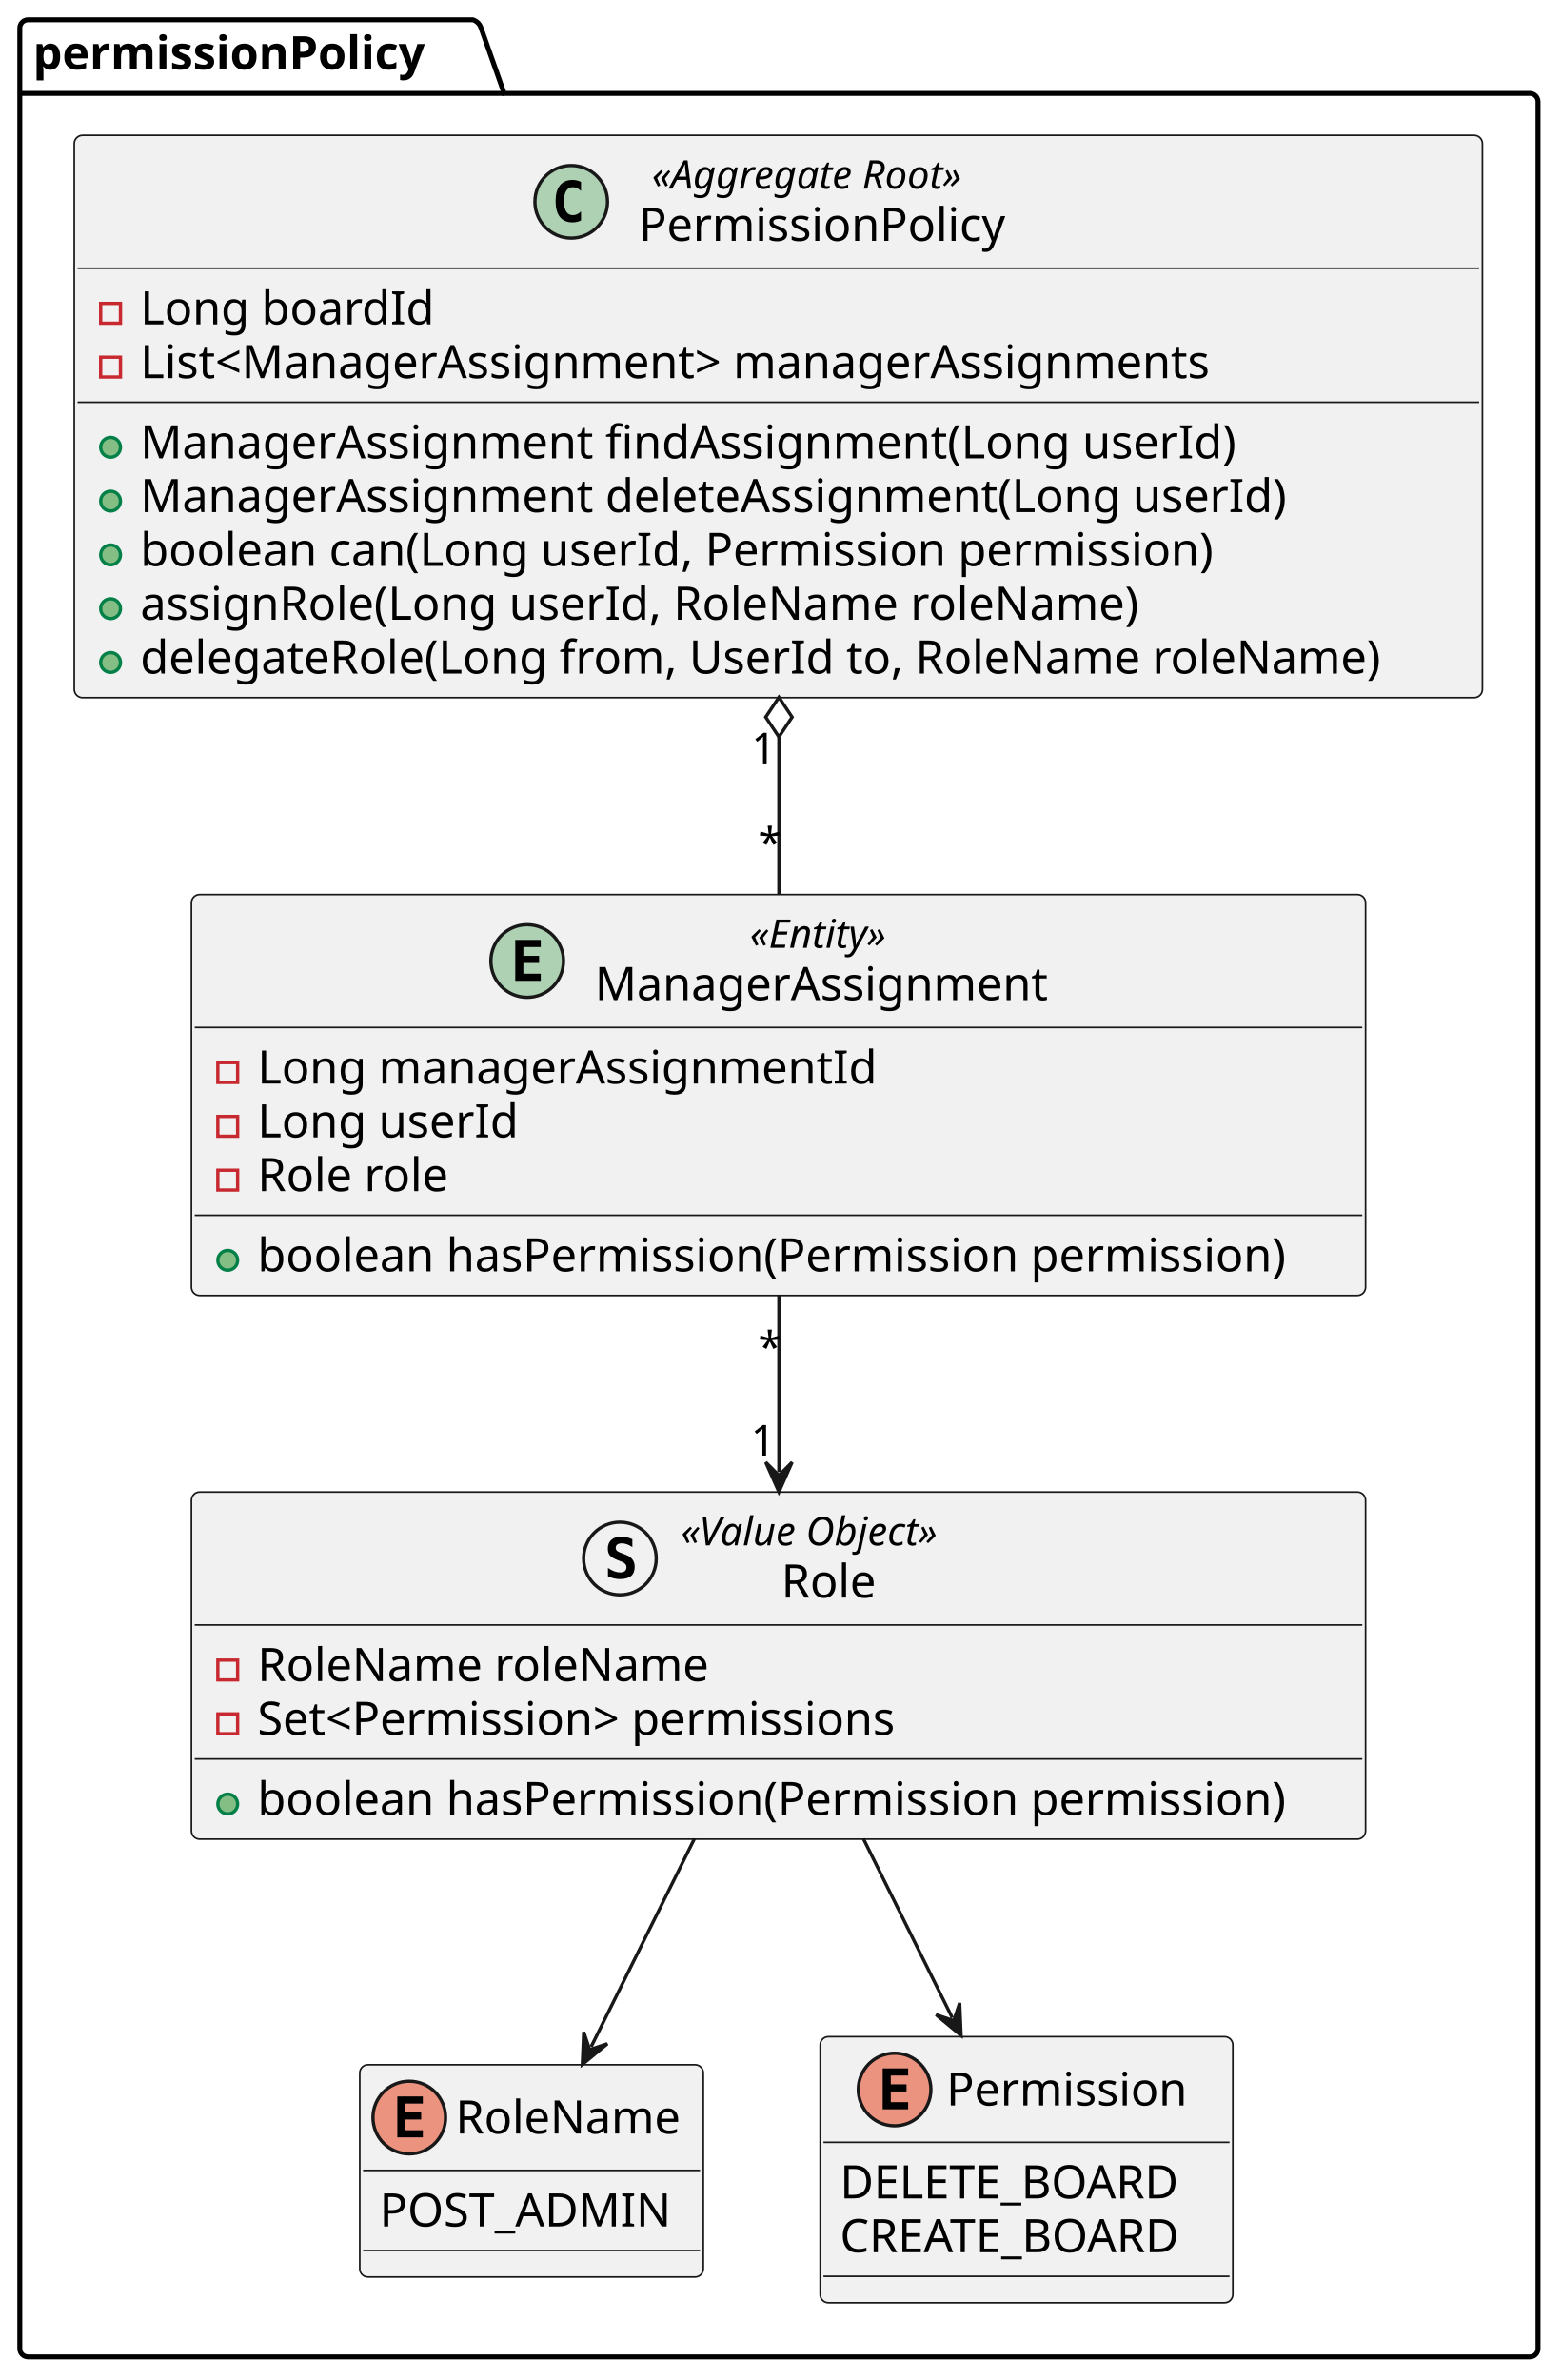
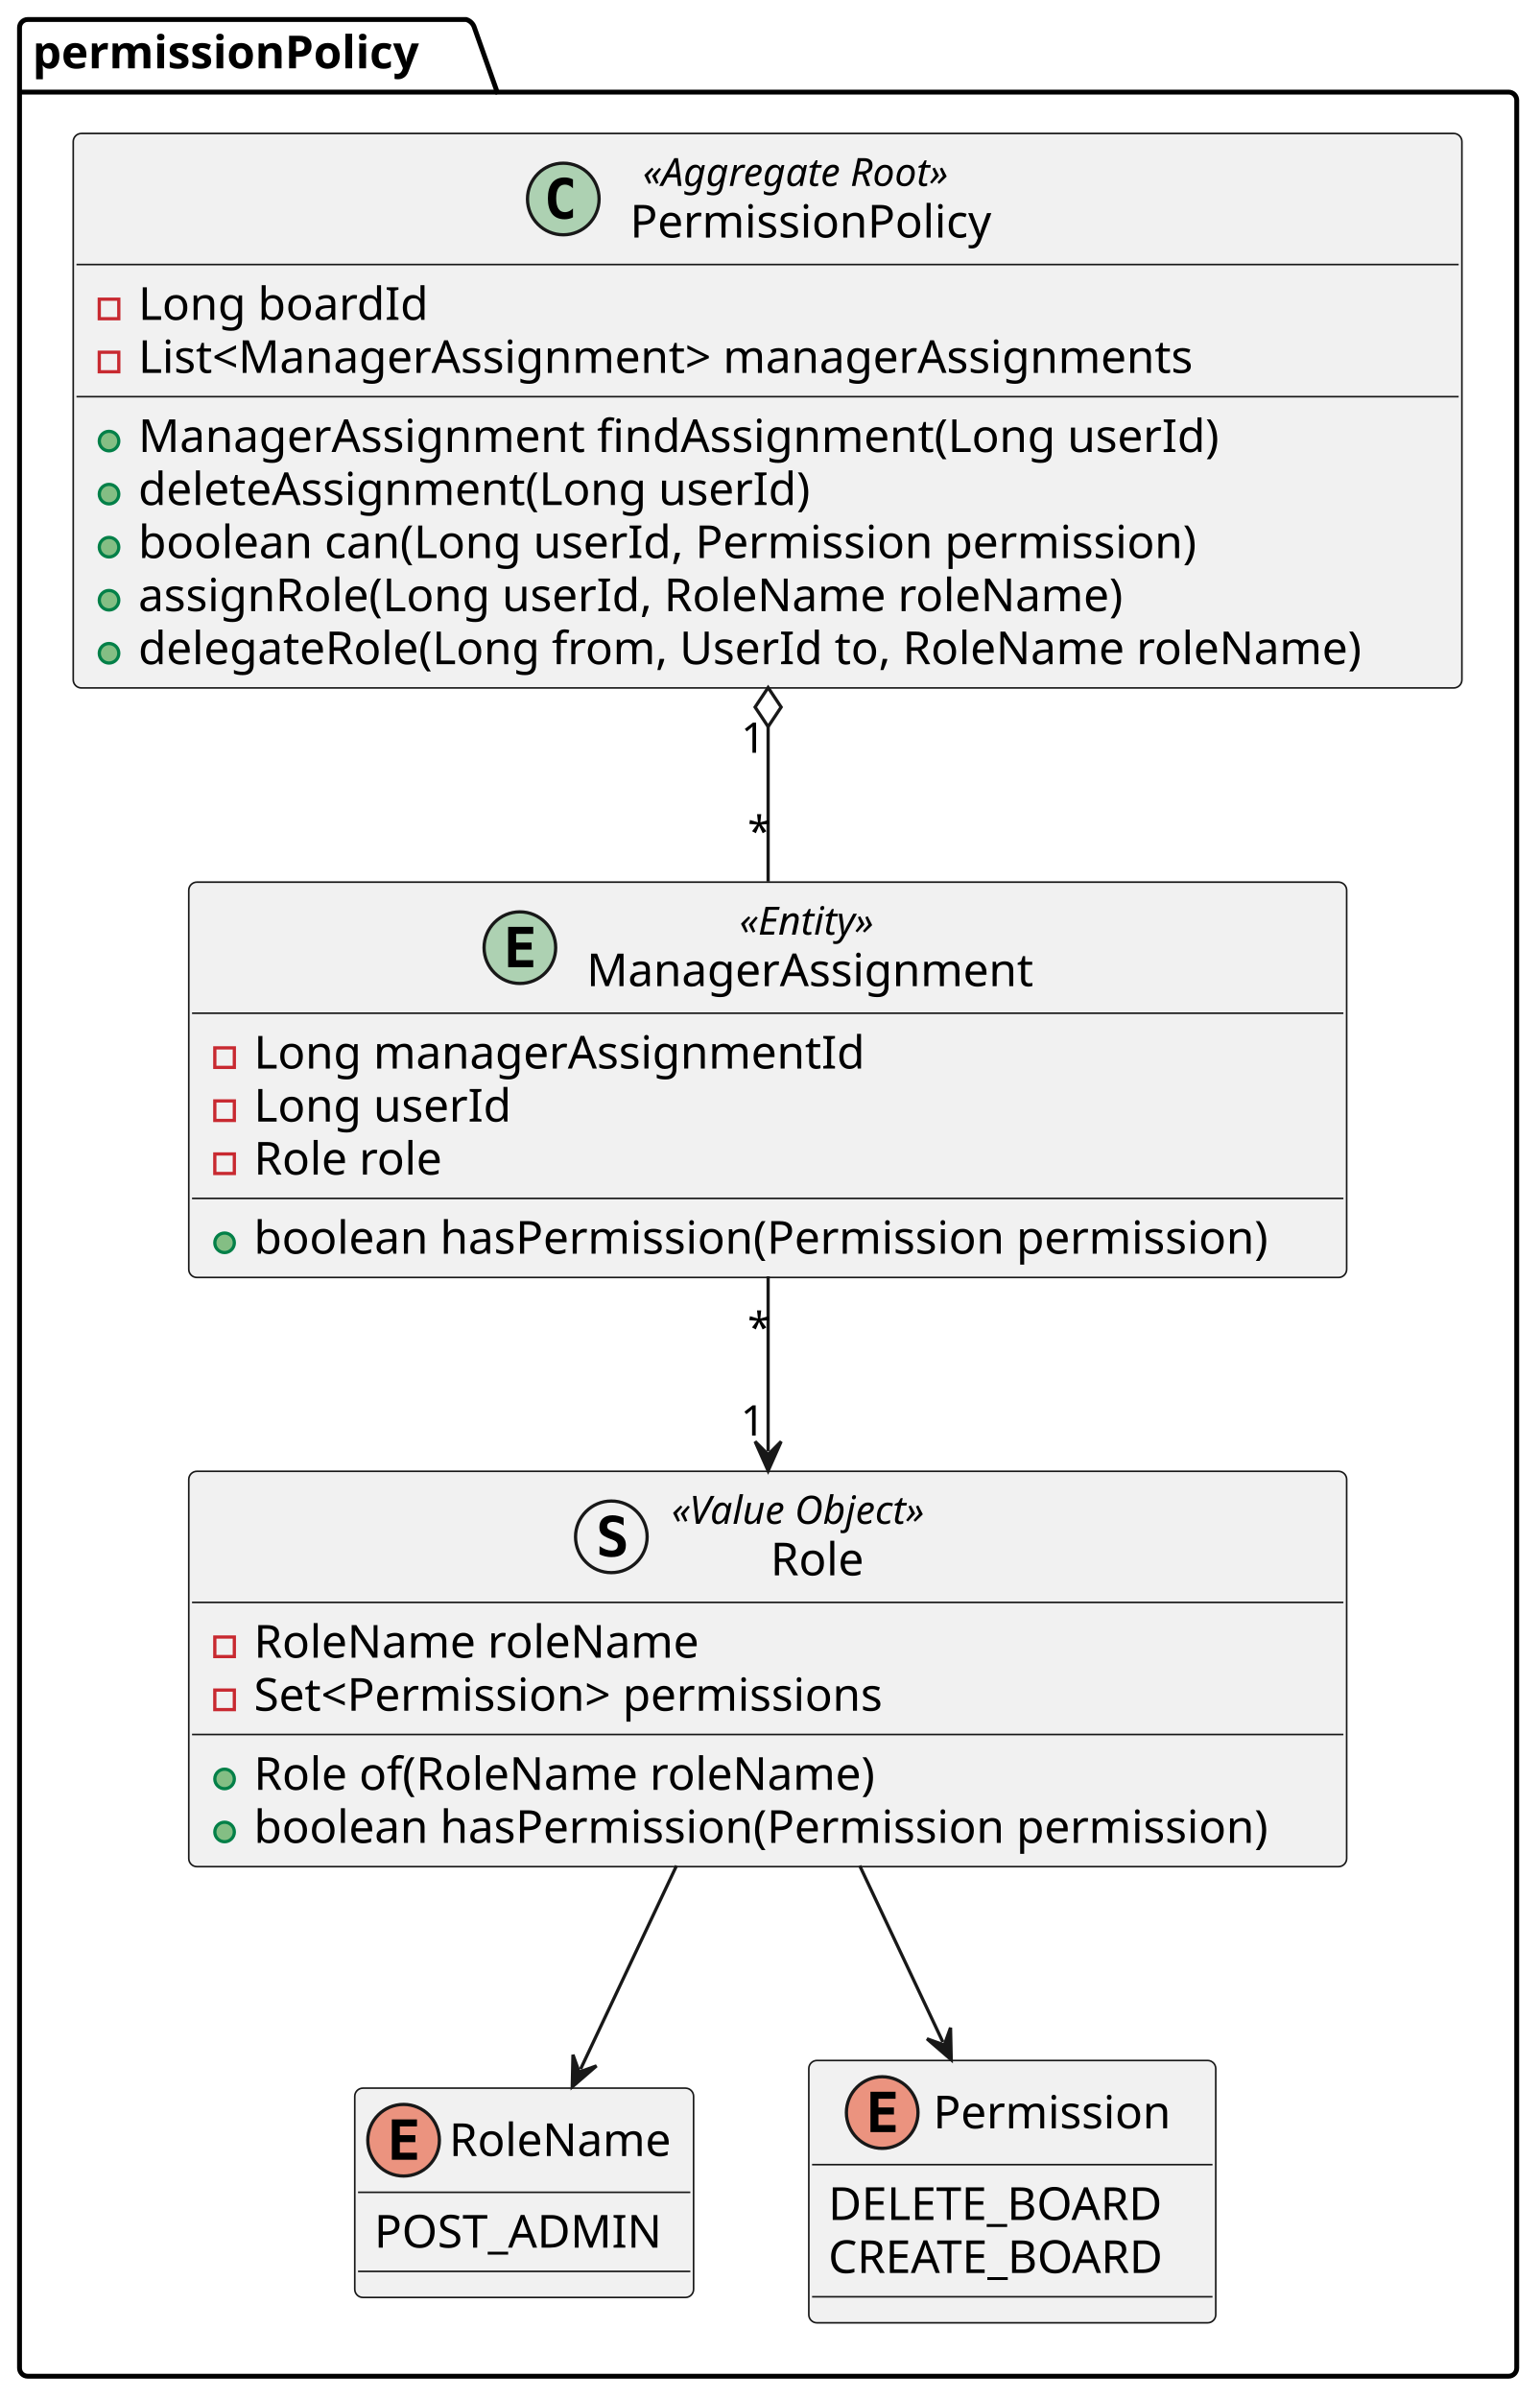
- <svg xmlns="http://www.w3.org/2000/svg" contentStyleType="text/css" data-diagram-type="CLASS" height="721px" preserveAspectRatio="none" style="width:473px;height:721px;background:#FFFFFF;" version="1.1" viewBox="0 0 473 721" width="473px" zoomAndPan="magnify">
+ <svg xmlns="http://www.w3.org/2000/svg" contentStyleType="text/css" data-diagram-type="CLASS" height="737px" preserveAspectRatio="none" style="width:473px;height:737px;background:#FFFFFF;" version="1.1" viewBox="0 0 473 737" width="473px" zoomAndPan="magnify">
  <defs />
  <g>
    <g class="cluster" data-entity="permissionPolicy" data-source-line="1" data-uid="ent0002" id="cluster_permissionPolicy">
-       <path d="M8.5,6 L143.259,6 A3.75,3.75 0 0 1 145.759,8.5 L152.759,28.297 L463.5,28.297 A2.5,2.5 0 0 1 466,30.797 L466,711.5 A2.5,2.5 0 0 1 463.5,714 L8.5,714 A2.5,2.5 0 0 1 6,711.5 L6,8.5 A2.5,2.5 0 0 1 8.5,6" fill="none" style="stroke:#000000;stroke-width:1.5;" />
+       <path d="M8.5,6 L143.259,6 A3.75,3.75 0 0 1 145.759,8.5 L152.759,28.297 L463.5,28.297 A2.5,2.5 0 0 1 466,30.797 L466,727.5 A2.5,2.5 0 0 1 463.5,730 L8.5,730 A2.5,2.5 0 0 1 6,727.5 L6,8.5 A2.5,2.5 0 0 1 8.5,6" fill="none" style="stroke:#000000;stroke-width:1.5;" />
      <line style="stroke:#000000;stroke-width:1.5;" x1="6" x2="152.759" y1="28.297" y2="28.297" />
      <text fill="#000000" font-family="sans-serif" font-size="14" font-weight="bold" lengthAdjust="spacing" textLength="133.759" x="10" y="20.995">permissionPolicy</text>
    </g>
    <g class="entity" data-entity="PermissionPolicy" data-source-line="2" data-uid="ent0003" id="entity_PermissionPolicy">
      <rect fill="#F1F1F1" height="170.344" rx="2.5" ry="2.5" style="stroke:#181818;stroke-width:0.5;" width="426.661" x="22.5" y="41" />
      <ellipse cx="173.068" cy="61.133" fill="#ADD1B2" rx="11" ry="11" style="stroke:#181818;stroke-width:1;" />
      <path d="M176.037,66.773 Q175.459,67.07 174.818,67.211 Q174.178,67.367 173.475,67.367 Q170.975,67.367 169.647,65.727 Q168.334,64.07 168.334,60.945 Q168.334,57.82 169.647,56.164 Q170.975,54.508 173.475,54.508 Q174.178,54.508 174.818,54.664 Q175.475,54.82 176.037,55.117 L176.037,57.836 Q175.412,57.258 174.818,56.992 Q174.225,56.711 173.6,56.711 Q172.256,56.711 171.568,57.789 Q170.881,58.852 170.881,60.945 Q170.881,63.039 171.568,64.117 Q172.256,65.18 173.6,65.18 Q174.225,65.18 174.818,64.914 Q175.412,64.633 176.037,64.055 L176.037,66.773 Z " fill="#000000" />
      <text fill="#000000" font-family="sans-serif" font-size="12" font-style="italic" lengthAdjust="spacing" textLength="109.172" x="197.495" y="57.139">«Aggregate Root»</text>
      <text fill="#000000" font-family="sans-serif" font-size="14" lengthAdjust="spacing" textLength="117.024" x="193.568" y="72.964">PermissionPolicy</text>
      <line style="stroke:#181818;stroke-width:0.5;" x1="23.5" x2="448.161" y1="81.266" y2="81.266" />
      <rect fill="none" height="6" style="stroke:#C82930;stroke-width:1;" width="6" x="30.5" y="91.914" />
      <text fill="#000000" font-family="sans-serif" font-size="14" lengthAdjust="spacing" textLength="92.265" x="42.5" y="98.261">Long boardId</text>
      <rect fill="none" height="6" style="stroke:#C82930;stroke-width:1;" width="6" x="30.5" y="108.211" />
      <text fill="#000000" font-family="sans-serif" font-size="14" lengthAdjust="spacing" textLength="348.824" x="42.5" y="114.558">List&lt;ManagerAssignment&gt; managerAssignments</text>
      <line style="stroke:#181818;stroke-width:0.5;" x1="23.5" x2="448.161" y1="121.859" y2="121.859" />
      <ellipse cx="33.5" cy="135.508" fill="#84BE84" rx="3" ry="3" style="stroke:#038048;stroke-width:1;" />
      <text fill="#000000" font-family="sans-serif" font-size="14" lengthAdjust="spacing" textLength="350.301" x="42.5" y="138.855">ManagerAssignment findAssignment(Long userId)</text>
      <ellipse cx="33.5" cy="151.805" fill="#84BE84" rx="3" ry="3" style="stroke:#038048;stroke-width:1;" />
-       <text fill="#000000" font-family="sans-serif" font-size="14" lengthAdjust="spacing" textLength="367.828" x="42.5" y="155.151">ManagerAssignment deleteAssignment(Long userId)</text>
+       <text fill="#000000" font-family="sans-serif" font-size="14" lengthAdjust="spacing" textLength="219.584" x="42.5" y="155.151">deleteAssignment(Long userId)</text>
      <ellipse cx="33.5" cy="168.102" fill="#84BE84" rx="3" ry="3" style="stroke:#038048;stroke-width:1;" />
      <text fill="#000000" font-family="sans-serif" font-size="14" lengthAdjust="spacing" textLength="344.928" x="42.5" y="171.448">boolean can(Long userId, Permission permission)</text>
      <ellipse cx="33.5" cy="184.398" fill="#84BE84" rx="3" ry="3" style="stroke:#038048;stroke-width:1;" />
      <text fill="#000000" font-family="sans-serif" font-size="14" lengthAdjust="spacing" textLength="322.239" x="42.5" y="187.745">assignRole(Long userId, RoleName roleName)</text>
      <ellipse cx="33.5" cy="200.695" fill="#84BE84" rx="3" ry="3" style="stroke:#038048;stroke-width:1;" />
      <text fill="#000000" font-family="sans-serif" font-size="14" lengthAdjust="spacing" textLength="400.661" x="42.5" y="204.042">delegateRole(Long from, UserId to, RoleName roleName)</text>
    </g>
    <g class="entity" data-entity="ManagerAssignment" data-source-line="12" data-uid="ent0004" id="entity_ManagerAssignment">
      <rect fill="#F1F1F1" height="121.453" rx="2.5" ry="2.5" style="stroke:#181818;stroke-width:0.5;" width="355.752" x="58" y="271" />
      <ellipse cx="159.729" cy="291.133" fill="#ADD1B2" rx="11" ry="11" style="stroke:#181818;stroke-width:1;" />
      <path d="M163.838,297.133 L156.12,297.133 L156.12,284.742 L163.838,284.742 L163.838,286.898 L158.573,286.898 L158.573,289.57 L163.338,289.57 L163.338,291.727 L158.573,291.727 L158.573,294.977 L163.838,294.977 L163.838,297.133 Z " fill="#000000" />
      <text fill="#000000" font-family="sans-serif" font-size="12" font-style="italic" lengthAdjust="spacing" textLength="49.846" x="227.203" y="287.139">«Entity»</text>
      <text fill="#000000" font-family="sans-serif" font-size="14" lengthAdjust="spacing" textLength="143.794" x="180.229" y="302.964">ManagerAssignment</text>
      <line style="stroke:#181818;stroke-width:0.5;" x1="59" x2="412.752" y1="311.266" y2="311.266" />
      <rect fill="none" height="6" style="stroke:#C82930;stroke-width:1;" width="6" x="66" y="321.914" />
      <text fill="#000000" font-family="sans-serif" font-size="14" lengthAdjust="spacing" textLength="196.943" x="78" y="328.261">Long managerAssignmentId</text>
      <rect fill="none" height="6" style="stroke:#C82930;stroke-width:1;" width="6" x="66" y="338.211" />
      <text fill="#000000" font-family="sans-serif" font-size="14" lengthAdjust="spacing" textLength="82.127" x="78" y="344.558">Long userId</text>
      <rect fill="none" height="6" style="stroke:#C82930;stroke-width:1;" width="6" x="66" y="354.508" />
      <text fill="#000000" font-family="sans-serif" font-size="14" lengthAdjust="spacing" textLength="62.07" x="78" y="360.854">Role role</text>
      <line style="stroke:#181818;stroke-width:0.5;" x1="59" x2="412.752" y1="368.156" y2="368.156" />
      <ellipse cx="69" cy="381.805" fill="#84BE84" rx="3" ry="3" style="stroke:#038048;stroke-width:1;" />
      <text fill="#000000" font-family="sans-serif" font-size="14" lengthAdjust="spacing" textLength="329.752" x="78" y="385.151">boolean hasPermission(Permission permission)</text>
    </g>
    <g class="entity" data-entity="Role" data-source-line="19" data-uid="ent0005" id="entity_Role">
-       <rect fill="#F1F1F1" height="105.156" rx="2.5" ry="2.5" style="stroke:#181818;stroke-width:0.5;" width="355.752" x="58" y="452" />
+       <rect fill="#F1F1F1" height="121.453" rx="2.5" ry="2.5" style="stroke:#181818;stroke-width:0.5;" width="355.752" x="58" y="452" />
      <ellipse cx="187.829" cy="472.133" fill="#F1F1F1" rx="11" ry="11" style="stroke:#181818;stroke-width:1;" />
      <path d="M187.314,472.695 Q185.454,471.992 184.798,471.227 Q184.157,470.445 184.157,469.133 Q184.157,467.445 185.235,466.477 Q186.314,465.508 188.189,465.508 Q189.048,465.508 189.892,465.711 Q190.751,465.898 191.595,466.289 L191.595,468.68 Q190.814,468.117 189.985,467.836 Q189.173,467.539 188.376,467.539 Q187.501,467.539 187.017,467.898 Q186.548,468.258 186.548,468.914 Q186.548,469.43 186.892,469.773 Q187.235,470.102 188.329,470.508 L189.392,470.914 Q190.876,471.461 191.579,472.367 Q192.298,473.273 192.298,474.648 Q192.298,476.523 191.189,477.445 Q190.079,478.367 187.829,478.367 Q186.907,478.367 185.985,478.148 Q185.064,477.93 184.204,477.508 L184.204,474.977 Q185.173,475.664 186.095,476.008 Q187.017,476.352 187.907,476.352 Q188.814,476.352 189.314,475.945 Q189.814,475.523 189.814,474.789 Q189.814,474.227 189.47,473.82 Q189.142,473.398 188.517,473.148 L187.314,472.695 Z " fill="#000000" />
      <text fill="#000000" font-family="sans-serif" font-size="12" font-style="italic" lengthAdjust="spacing" textLength="91.594" x="206.329" y="468.139">«Value Object»</text>
      <text fill="#000000" font-family="sans-serif" font-size="14" lengthAdjust="spacing" textLength="30.796" x="236.728" y="483.964">Role</text>
      <line style="stroke:#181818;stroke-width:0.5;" x1="59" x2="412.752" y1="492.266" y2="492.266" />
      <rect fill="none" height="6" style="stroke:#C82930;stroke-width:1;" width="6" x="66" y="502.914" />
      <text fill="#000000" font-family="sans-serif" font-size="14" lengthAdjust="spacing" textLength="144.676" x="78" y="509.261">RoleName roleName</text>
      <rect fill="none" height="6" style="stroke:#C82930;stroke-width:1;" width="6" x="66" y="519.211" />
      <text fill="#000000" font-family="sans-serif" font-size="14" lengthAdjust="spacing" textLength="211.148" x="78" y="525.558">Set&lt;Permission&gt; permissions</text>
      <line style="stroke:#181818;stroke-width:0.5;" x1="59" x2="412.752" y1="532.859" y2="532.859" />
      <ellipse cx="69" cy="546.508" fill="#84BE84" rx="3" ry="3" style="stroke:#038048;stroke-width:1;" />
-       <text fill="#000000" font-family="sans-serif" font-size="14" lengthAdjust="spacing" textLength="329.752" x="78" y="549.855">boolean hasPermission(Permission permission)</text>
+       <text fill="#000000" font-family="sans-serif" font-size="14" lengthAdjust="spacing" textLength="204.34" x="78" y="549.855">Role of(RoleName roleName)</text>
+       <ellipse cx="69" cy="562.805" fill="#84BE84" rx="3" ry="3" style="stroke:#038048;stroke-width:1;" />
+       <text fill="#000000" font-family="sans-serif" font-size="14" lengthAdjust="spacing" textLength="329.752" x="78" y="566.151">boolean hasPermission(Permission permission)</text>
    </g>
-     <g class="entity" data-entity="RoleName" data-source-line="25" data-uid="ent0006" id="entity_RoleName">
-       <rect fill="#F1F1F1" height="64.297" rx="2.5" ry="2.5" style="stroke:#181818;stroke-width:0.5;" width="104.099" x="109" y="625.5" />
-       <ellipse cx="124" cy="641.5" fill="#EB937F" rx="11" ry="11" style="stroke:#181818;stroke-width:1;" />
-       <path d="M128.109,647.5 L120.391,647.5 L120.391,635.109 L128.109,635.109 L128.109,637.266 L122.844,637.266 L122.844,639.938 L127.609,639.938 L127.609,642.094 L122.844,642.094 L122.844,645.344 L128.109,645.344 L128.109,647.5 Z " fill="#000000" />
-       <text fill="#000000" font-family="sans-serif" font-size="14" lengthAdjust="spacing" textLength="72.099" x="138" y="646.347">RoleName</text>
-       <line style="stroke:#181818;stroke-width:0.5;" x1="110" x2="212.099" y1="657.5" y2="657.5" />
-       <text fill="#000000" font-family="sans-serif" font-size="14" lengthAdjust="spacing" textLength="90.939" x="115" y="674.495">POST_ADMIN</text>
-       <line style="stroke:#181818;stroke-width:0.5;" x1="110" x2="212.099" y1="681.797" y2="681.797" />
+     <g class="entity" data-entity="RoleName" data-source-line="26" data-uid="ent0006" id="entity_RoleName">
+       <rect fill="#F1F1F1" height="64.297" rx="2.5" ry="2.5" style="stroke:#181818;stroke-width:0.5;" width="104.099" x="109" y="641.5" />
+       <ellipse cx="124" cy="657.5" fill="#EB937F" rx="11" ry="11" style="stroke:#181818;stroke-width:1;" />
+       <path d="M128.109,663.5 L120.391,663.5 L120.391,651.109 L128.109,651.109 L128.109,653.266 L122.844,653.266 L122.844,655.938 L127.609,655.938 L127.609,658.094 L122.844,658.094 L122.844,661.344 L128.109,661.344 L128.109,663.5 Z " fill="#000000" />
+       <text fill="#000000" font-family="sans-serif" font-size="14" lengthAdjust="spacing" textLength="72.099" x="138" y="662.347">RoleName</text>
+       <line style="stroke:#181818;stroke-width:0.5;" x1="110" x2="212.099" y1="673.5" y2="673.5" />
+       <text fill="#000000" font-family="sans-serif" font-size="14" lengthAdjust="spacing" textLength="90.939" x="115" y="690.495">POST_ADMIN</text>
+       <line style="stroke:#181818;stroke-width:0.5;" x1="110" x2="212.099" y1="697.797" y2="697.797" />
    </g>
-     <g class="entity" data-entity="Permission" data-source-line="29" data-uid="ent0007" id="entity_Permission">
-       <rect fill="#F1F1F1" height="80.594" rx="2.5" ry="2.5" style="stroke:#181818;stroke-width:0.5;" width="125.032" x="248.5" y="617" />
-       <ellipse cx="271.05" cy="633" fill="#EB937F" rx="11" ry="11" style="stroke:#181818;stroke-width:1;" />
-       <path d="M275.159,639 L267.44,639 L267.44,626.609 L275.159,626.609 L275.159,628.766 L269.894,628.766 L269.894,631.438 L274.659,631.438 L274.659,633.594 L269.894,633.594 L269.894,636.844 L275.159,636.844 L275.159,639 Z " fill="#000000" />
-       <text fill="#000000" font-family="sans-serif" font-size="14" lengthAdjust="spacing" textLength="76.255" x="286.728" y="637.847">Permission</text>
-       <line style="stroke:#181818;stroke-width:0.5;" x1="249.5" x2="372.532" y1="649" y2="649" />
-       <text fill="#000000" font-family="sans-serif" font-size="14" lengthAdjust="spacing" textLength="111.378" x="254.5" y="665.995">DELETE_BOARD</text>
-       <text fill="#000000" font-family="sans-serif" font-size="14" lengthAdjust="spacing" textLength="113.032" x="254.5" y="682.292">CREATE_BOARD</text>
-       <line style="stroke:#181818;stroke-width:0.5;" x1="249.5" x2="372.532" y1="689.594" y2="689.594" />
+     <g class="entity" data-entity="Permission" data-source-line="30" data-uid="ent0007" id="entity_Permission">
+       <rect fill="#F1F1F1" height="80.594" rx="2.5" ry="2.5" style="stroke:#181818;stroke-width:0.5;" width="125.032" x="248.5" y="633" />
+       <ellipse cx="271.05" cy="649" fill="#EB937F" rx="11" ry="11" style="stroke:#181818;stroke-width:1;" />
+       <path d="M275.159,655 L267.44,655 L267.44,642.609 L275.159,642.609 L275.159,644.766 L269.894,644.766 L269.894,647.438 L274.659,647.438 L274.659,649.594 L269.894,649.594 L269.894,652.844 L275.159,652.844 L275.159,655 Z " fill="#000000" />
+       <text fill="#000000" font-family="sans-serif" font-size="14" lengthAdjust="spacing" textLength="76.255" x="286.728" y="653.847">Permission</text>
+       <line style="stroke:#181818;stroke-width:0.5;" x1="249.5" x2="372.532" y1="665" y2="665" />
+       <text fill="#000000" font-family="sans-serif" font-size="14" lengthAdjust="spacing" textLength="111.378" x="254.5" y="681.995">DELETE_BOARD</text>
+       <text fill="#000000" font-family="sans-serif" font-size="14" lengthAdjust="spacing" textLength="113.032" x="254.5" y="698.292">CREATE_BOARD</text>
+       <line style="stroke:#181818;stroke-width:0.5;" x1="249.5" x2="372.532" y1="705.594" y2="705.594" />
    </g>
-     <g class="link" data-entity-1="PermissionPolicy" data-entity-2="ManagerAssignment" data-source-line="34" data-uid="lnk8" id="link_PermissionPolicy_ManagerAssignment">
-       <path codeLine="34" d="M236,223.24 C236,243.25 236,252.19 236,270.84" fill="none" id="PermissionPolicy-backto-ManagerAssignment" style="stroke:#181818;stroke-width:1;" />
+     <g class="link" data-entity-1="PermissionPolicy" data-entity-2="ManagerAssignment" data-source-line="35" data-uid="lnk8" id="link_PermissionPolicy_ManagerAssignment">
+       <path codeLine="35" d="M236,223.24 C236,243.25 236,252.19 236,270.84" fill="none" id="PermissionPolicy-backto-ManagerAssignment" style="stroke:#181818;stroke-width:1;" />
      <polygon fill="none" points="236,211.24,232,217.24,236,223.24,240,217.24,236,211.24" style="stroke:#181818;stroke-width:1;" />
      <text fill="#000000" font-family="sans-serif" font-size="13" lengthAdjust="spacing" textLength="8.271" x="227.683" y="231.268">1</text>
      <text fill="#000000" font-family="sans-serif" font-size="13" lengthAdjust="spacing" textLength="6.5" x="229.696" y="260.007">*</text>
    </g>
-     <g class="link" data-entity-1="ManagerAssignment" data-entity-2="Role" data-source-line="35" data-uid="lnk9" id="link_ManagerAssignment_Role">
-       <path codeLine="35" d="M236,392.31 C236,411.76 236,427.17 236,445.97" fill="none" id="ManagerAssignment-to-Role" style="stroke:#181818;stroke-width:1;" />
-       <polygon fill="#181818" points="236,451.97,240,442.97,236,446.97,232,442.97,236,451.97" style="stroke:#181818;stroke-width:1;" />
-       <text fill="#000000" font-family="sans-serif" font-size="13" lengthAdjust="spacing" textLength="6.5" x="229.68" y="412.683">*</text>
-       <text fill="#000000" font-family="sans-serif" font-size="13" lengthAdjust="spacing" textLength="8.271" x="227.497" y="440.969">1</text>
+     <g class="link" data-entity-1="ManagerAssignment" data-entity-2="Role" data-source-line="36" data-uid="lnk9" id="link_ManagerAssignment_Role">
+       <path codeLine="36" d="M236,392.1 C236,411.33 236,426.63 236,445.85" fill="none" id="ManagerAssignment-to-Role" style="stroke:#181818;stroke-width:1;" />
+       <polygon fill="#181818" points="236,451.85,240,442.85,236,446.85,232,442.85,236,451.85" style="stroke:#181818;stroke-width:1;" />
+       <text fill="#000000" font-family="sans-serif" font-size="13" lengthAdjust="spacing" textLength="6.5" x="229.68" y="412.447">*</text>
+       <text fill="#000000" font-family="sans-serif" font-size="13" lengthAdjust="spacing" textLength="8.271" x="227.567" y="441.019">1</text>
    </g>
-     <g class="link" data-entity-1="Role" data-entity-2="RoleName" data-source-line="36" data-uid="lnk10" id="link_Role_RoleName">
-       <path codeLine="36" d="M210.4,557.04 C199.11,579.77 188.889,600.356 179.109,620.046" fill="none" id="Role-to-RoleName" style="stroke:#181818;stroke-width:1;" />
-       <polygon fill="#181818" points="176.44,625.42,184.026,619.139,178.664,620.942,176.861,615.58,176.44,625.42" style="stroke:#181818;stroke-width:1;" />
+     <g class="link" data-entity-1="Role" data-entity-2="RoleName" data-source-line="37" data-uid="lnk10" id="link_Role_RoleName">
+       <path codeLine="37" d="M207.86,573.16 C196.97,596.25 187.508,616.293 178.378,635.663" fill="none" id="Role-to-RoleName" style="stroke:#181818;stroke-width:1;" />
+       <polygon fill="#181818" points="175.82,641.09,183.275,634.654,177.952,636.567,176.039,631.244,175.82,641.09" style="stroke:#181818;stroke-width:1;" />
    </g>
-     <g class="link" data-entity-1="Role" data-entity-2="Permission" data-source-line="37" data-uid="lnk11" id="link_Role_Permission">
-       <path codeLine="37" d="M261.6,557.04 C271.28,576.52 279.462,593.006 288.522,611.256" fill="none" id="Role-to-Permission" style="stroke:#181818;stroke-width:1;" />
-       <polygon fill="#181818" points="291.19,616.63,290.771,606.79,288.967,612.152,283.605,610.347,291.19,616.63" style="stroke:#181818;stroke-width:1;" />
+     <g class="link" data-entity-1="Role" data-entity-2="Permission" data-source-line="38" data-uid="lnk11" id="link_Role_Permission">
+       <path codeLine="38" d="M264.14,573.16 C273.53,593.07 281.213,609.332 289.703,627.352" fill="none" id="Role-to-Permission" style="stroke:#181818;stroke-width:1;" />
+       <polygon fill="#181818" points="292.26,632.78,292.043,622.933,290.129,628.257,284.806,626.343,292.26,632.78" style="stroke:#181818;stroke-width:1;" />
    </g>
  </g>
</svg>
